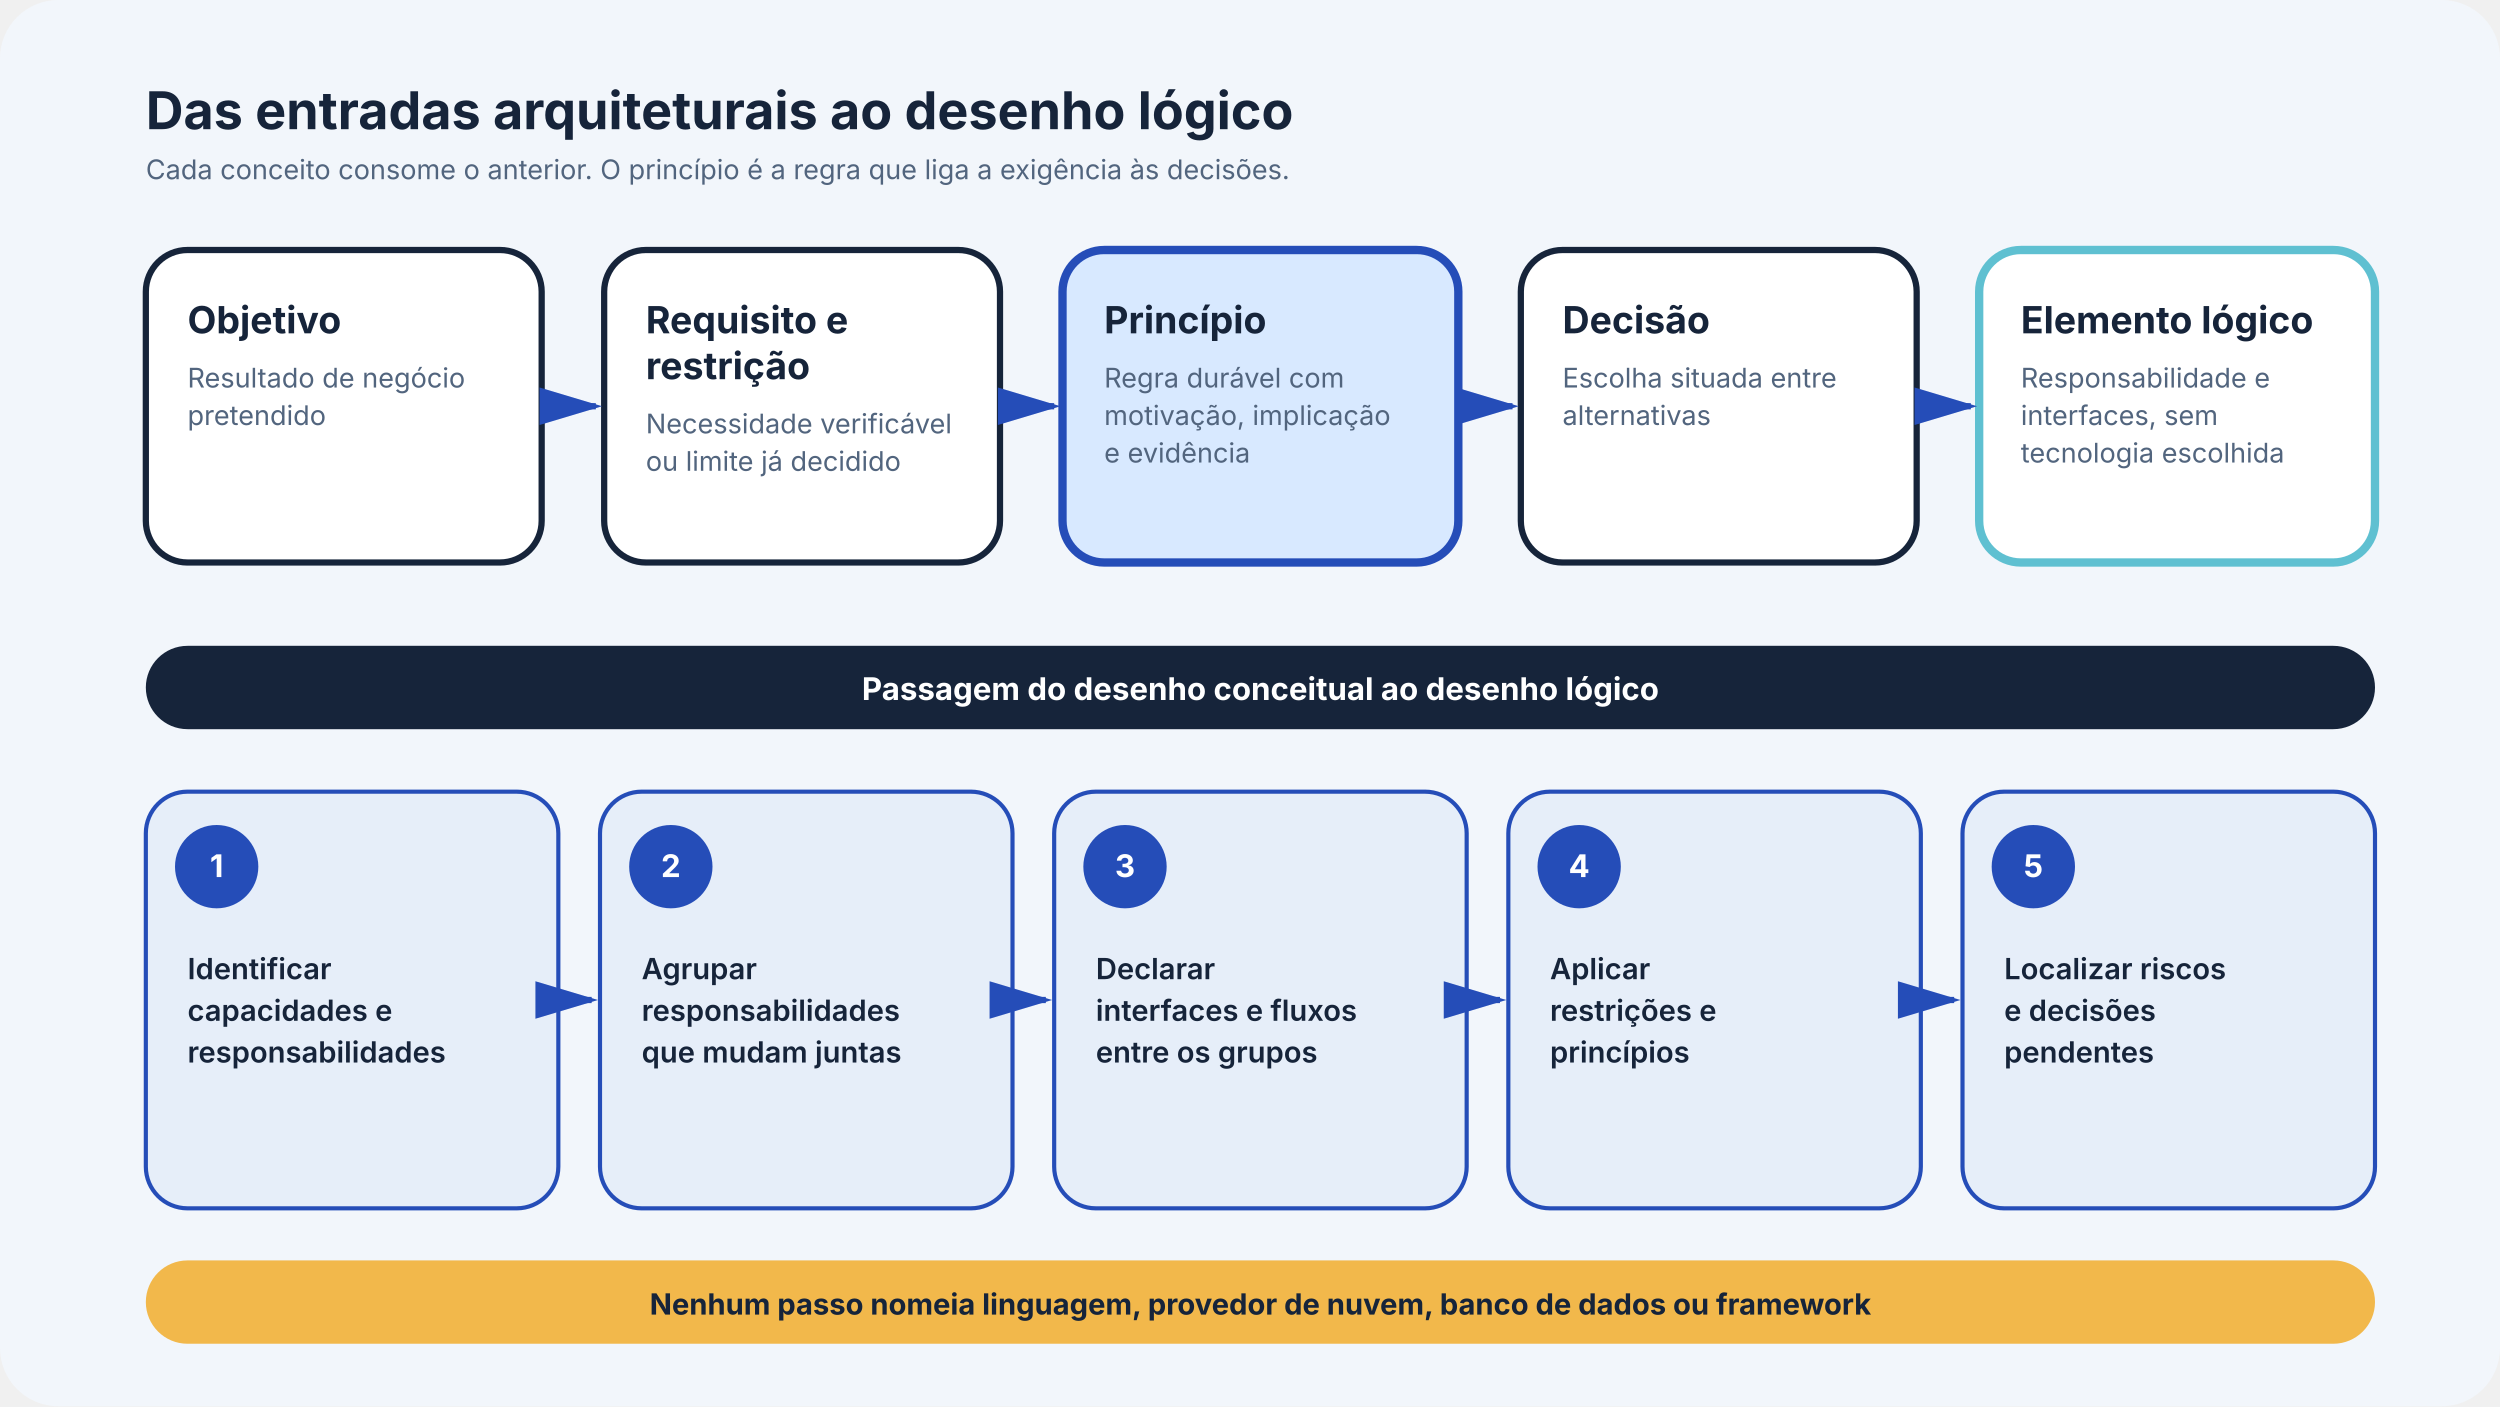
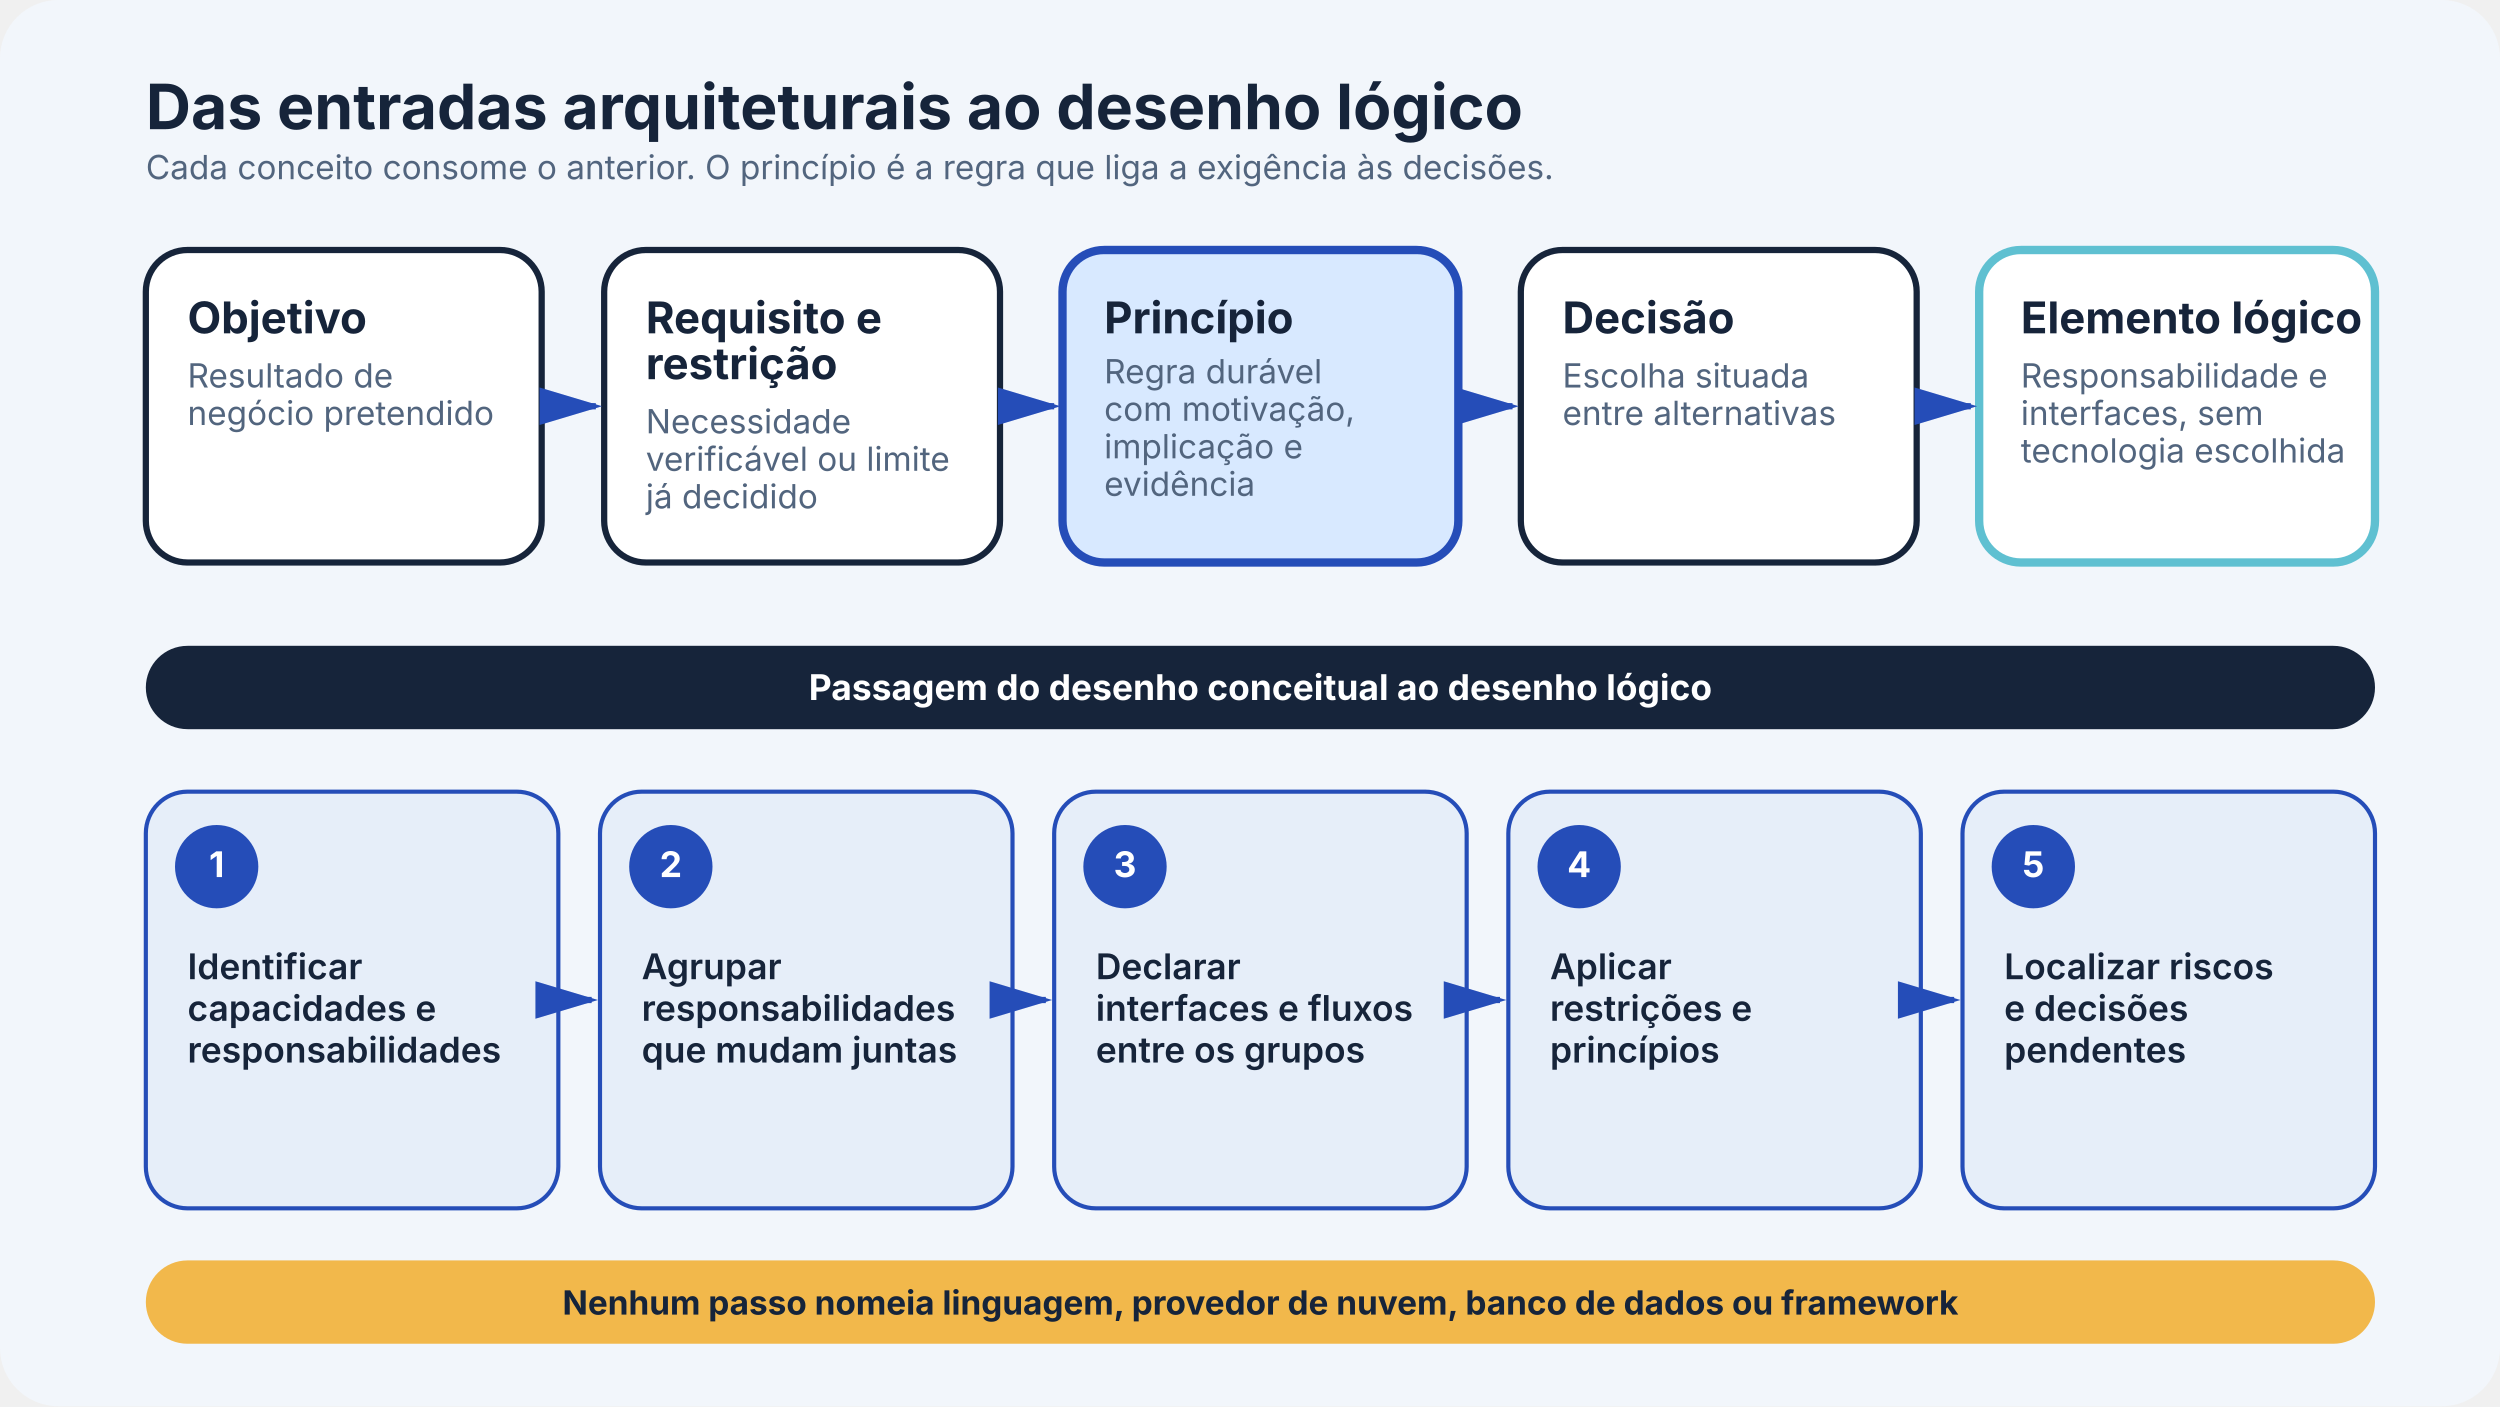
<svg xmlns="http://www.w3.org/2000/svg" viewBox="0 0 1200 675" role="img" aria-labelledby="title desc">
  <defs>
-     <style>text{font-family:-apple-system,BlinkMacSystemFont,'Segoe UI',sans-serif;fill:#16243A}.h{font-size:25px;font-weight:700}.t{font-size:18px;font-weight:700}.s{font-size:13px;fill:#52657E}.n{font-size:15px;font-weight:700;fill:white}.w{font-size:14px;font-weight:600}</style>
+     <style>text{font-family:-apple-system,BlinkMacSystemFont,'Segoe UI',sans-serif;fill:#16243A}.h{font-size:30px;font-weight:700}.t{font-size:21px;font-weight:700}.s{font-size:16px;fill:#52657E}.n{font-size:17px;font-weight:700;fill:white}.w{font-size:17px;font-weight:600}</style>
    <marker id="a" markerWidth="10" markerHeight="10" refX="9" refY="3" orient="auto">
      <path d="M0 0L10 3L0 6Z" fill="#254DB8" />
    </marker>
  </defs>
  <rect width="1200" height="675" rx="28" fill="#F2F6FB" />
  <text x="70" y="62" class="h">Das entradas arquiteturais ao desenho lógico</text>
  <text x="70" y="86" class="s">Cada conceito consome o anterior. O princípio é a regra que liga a exigência às decisões.</text>
  <g>
    <rect x="70" y="120" width="190" height="150" rx="20" fill="white" stroke="#16243A" stroke-width="3" />
    <text x="90" y="160" class="t">Objetivo</text>
-     <text x="90" y="186" class="s">Resultado de negócio</text>
-     <text x="90" y="204" class="s">pretendido</text>
+     <text x="90" y="186" class="s">Resultado de</text>
+     <text x="90" y="204" class="s">negócio pretendido</text>
    <rect x="290" y="120" width="190" height="150" rx="20" fill="white" stroke="#16243A" stroke-width="3" />
    <text x="310" y="160" class="t">Requisito e</text>
    <text x="310" y="182" class="t">restrição</text>
-     <text x="310" y="208" class="s">Necessidade verificável</text>
-     <text x="310" y="226" class="s">ou limite já decidido</text>
+     <text x="310" y="208" class="s">Necessidade</text>
+     <text x="310" y="226" class="s">verificável ou limite</text>
+     <text x="310" y="244" class="s">já decidido</text>
    <rect x="510" y="120" width="190" height="150" rx="20" fill="#D8E9FF" stroke="#254DB8" stroke-width="4" />
    <text x="530" y="160" class="t">Princípio</text>
-     <text x="530" y="186" class="s">Regra durável com</text>
-     <text x="530" y="204" class="s">motivação, implicação</text>
-     <text x="530" y="222" class="s">e evidência</text>
+     <text x="530" y="184" class="s">Regra durável</text>
+     <text x="530" y="202" class="s">com motivação,</text>
+     <text x="530" y="220" class="s">implicação e</text>
+     <text x="530" y="238" class="s">evidência</text>
    <rect x="730" y="120" width="190" height="150" rx="20" fill="white" stroke="#16243A" stroke-width="3" />
    <text x="750" y="160" class="t">Decisão</text>
-     <text x="750" y="186" class="s">Escolha situada entre</text>
-     <text x="750" y="204" class="s">alternativas</text>
+     <text x="750" y="186" class="s">Escolha situada</text>
+     <text x="750" y="204" class="s">entre alternativas</text>
    <rect x="950" y="120" width="190" height="150" rx="20" fill="white" stroke="#5FC0D1" stroke-width="4" />
    <text x="970" y="160" class="t">Elemento lógico</text>
    <text x="970" y="186" class="s">Responsabilidade e</text>
    <text x="970" y="204" class="s">interfaces, sem</text>
    <text x="970" y="222" class="s">tecnologia escolhida</text>
    <path d="M262 195H286" stroke="#254DB8" stroke-width="3" marker-end="url(#a)" />
    <path d="M482 195H506" stroke="#254DB8" stroke-width="3" marker-end="url(#a)" />
    <path d="M702 195H726" stroke="#254DB8" stroke-width="3" marker-end="url(#a)" />
    <path d="M922 195H946" stroke="#254DB8" stroke-width="3" marker-end="url(#a)" />
  </g>
  <rect x="70" y="310" width="1070" height="40" rx="20" fill="#16243A" />
-   <text x="605" y="336" text-anchor="middle" style="font-size:15px;font-weight:700;fill:white">Passagem do desenho conceitual ao desenho lógico</text>
+   <text x="605" y="336" text-anchor="middle" style="font-size:17px;font-weight:700;fill:white">Passagem do desenho conceitual ao desenho lógico</text>
  <g>
    <rect x="70" y="380" width="198" height="200" rx="20" fill="#E6EEF9" stroke="#254DB8" stroke-width="2" />
    <circle cx="104" cy="416" r="20" fill="#254DB8" />
    <text x="104" y="421" text-anchor="middle" class="n">1</text>
    <text x="90" y="470" class="w">Identificar</text>
    <text x="90" y="490" class="w">capacidades e</text>
    <text x="90" y="510" class="w">responsabilidades</text>
    <rect x="288" y="380" width="198" height="200" rx="20" fill="#E6EEF9" stroke="#254DB8" stroke-width="2" />
    <circle cx="322" cy="416" r="20" fill="#254DB8" />
    <text x="322" y="421" text-anchor="middle" class="n">2</text>
    <text x="308" y="470" class="w">Agrupar</text>
    <text x="308" y="490" class="w">responsabilidades</text>
    <text x="308" y="510" class="w">que mudam juntas</text>
    <rect x="506" y="380" width="198" height="200" rx="20" fill="#E6EEF9" stroke="#254DB8" stroke-width="2" />
    <circle cx="540" cy="416" r="20" fill="#254DB8" />
    <text x="540" y="421" text-anchor="middle" class="n">3</text>
    <text x="526" y="470" class="w">Declarar</text>
    <text x="526" y="490" class="w">interfaces e fluxos</text>
    <text x="526" y="510" class="w">entre os grupos</text>
    <rect x="724" y="380" width="198" height="200" rx="20" fill="#E6EEF9" stroke="#254DB8" stroke-width="2" />
    <circle cx="758" cy="416" r="20" fill="#254DB8" />
    <text x="758" y="421" text-anchor="middle" class="n">4</text>
    <text x="744" y="470" class="w">Aplicar</text>
    <text x="744" y="490" class="w">restrições e</text>
    <text x="744" y="510" class="w">princípios</text>
    <rect x="942" y="380" width="198" height="200" rx="20" fill="#E6EEF9" stroke="#254DB8" stroke-width="2" />
    <circle cx="976" cy="416" r="20" fill="#254DB8" />
    <text x="976" y="421" text-anchor="middle" class="n">5</text>
    <text x="962" y="470" class="w">Localizar riscos</text>
    <text x="962" y="490" class="w">e decisões</text>
    <text x="962" y="510" class="w">pendentes</text>
    <path d="M270 480H284" stroke="#254DB8" stroke-width="3" marker-end="url(#a)" />
    <path d="M488 480H502" stroke="#254DB8" stroke-width="3" marker-end="url(#a)" />
    <path d="M706 480H720" stroke="#254DB8" stroke-width="3" marker-end="url(#a)" />
    <path d="M924 480H938" stroke="#254DB8" stroke-width="3" marker-end="url(#a)" />
  </g>
  <rect x="70" y="605" width="1070" height="40" rx="20" fill="#F2B84B" />
-   <text x="605" y="631" text-anchor="middle" style="font-size:14px;font-weight:700">Nenhum passo nomeia linguagem, provedor de nuvem, banco de dados ou framework</text>
+   <text x="605" y="631" text-anchor="middle" style="font-size:16px;font-weight:700">Nenhum passo nomeia linguagem, provedor de nuvem, banco de dados ou framework</text>
</svg>
